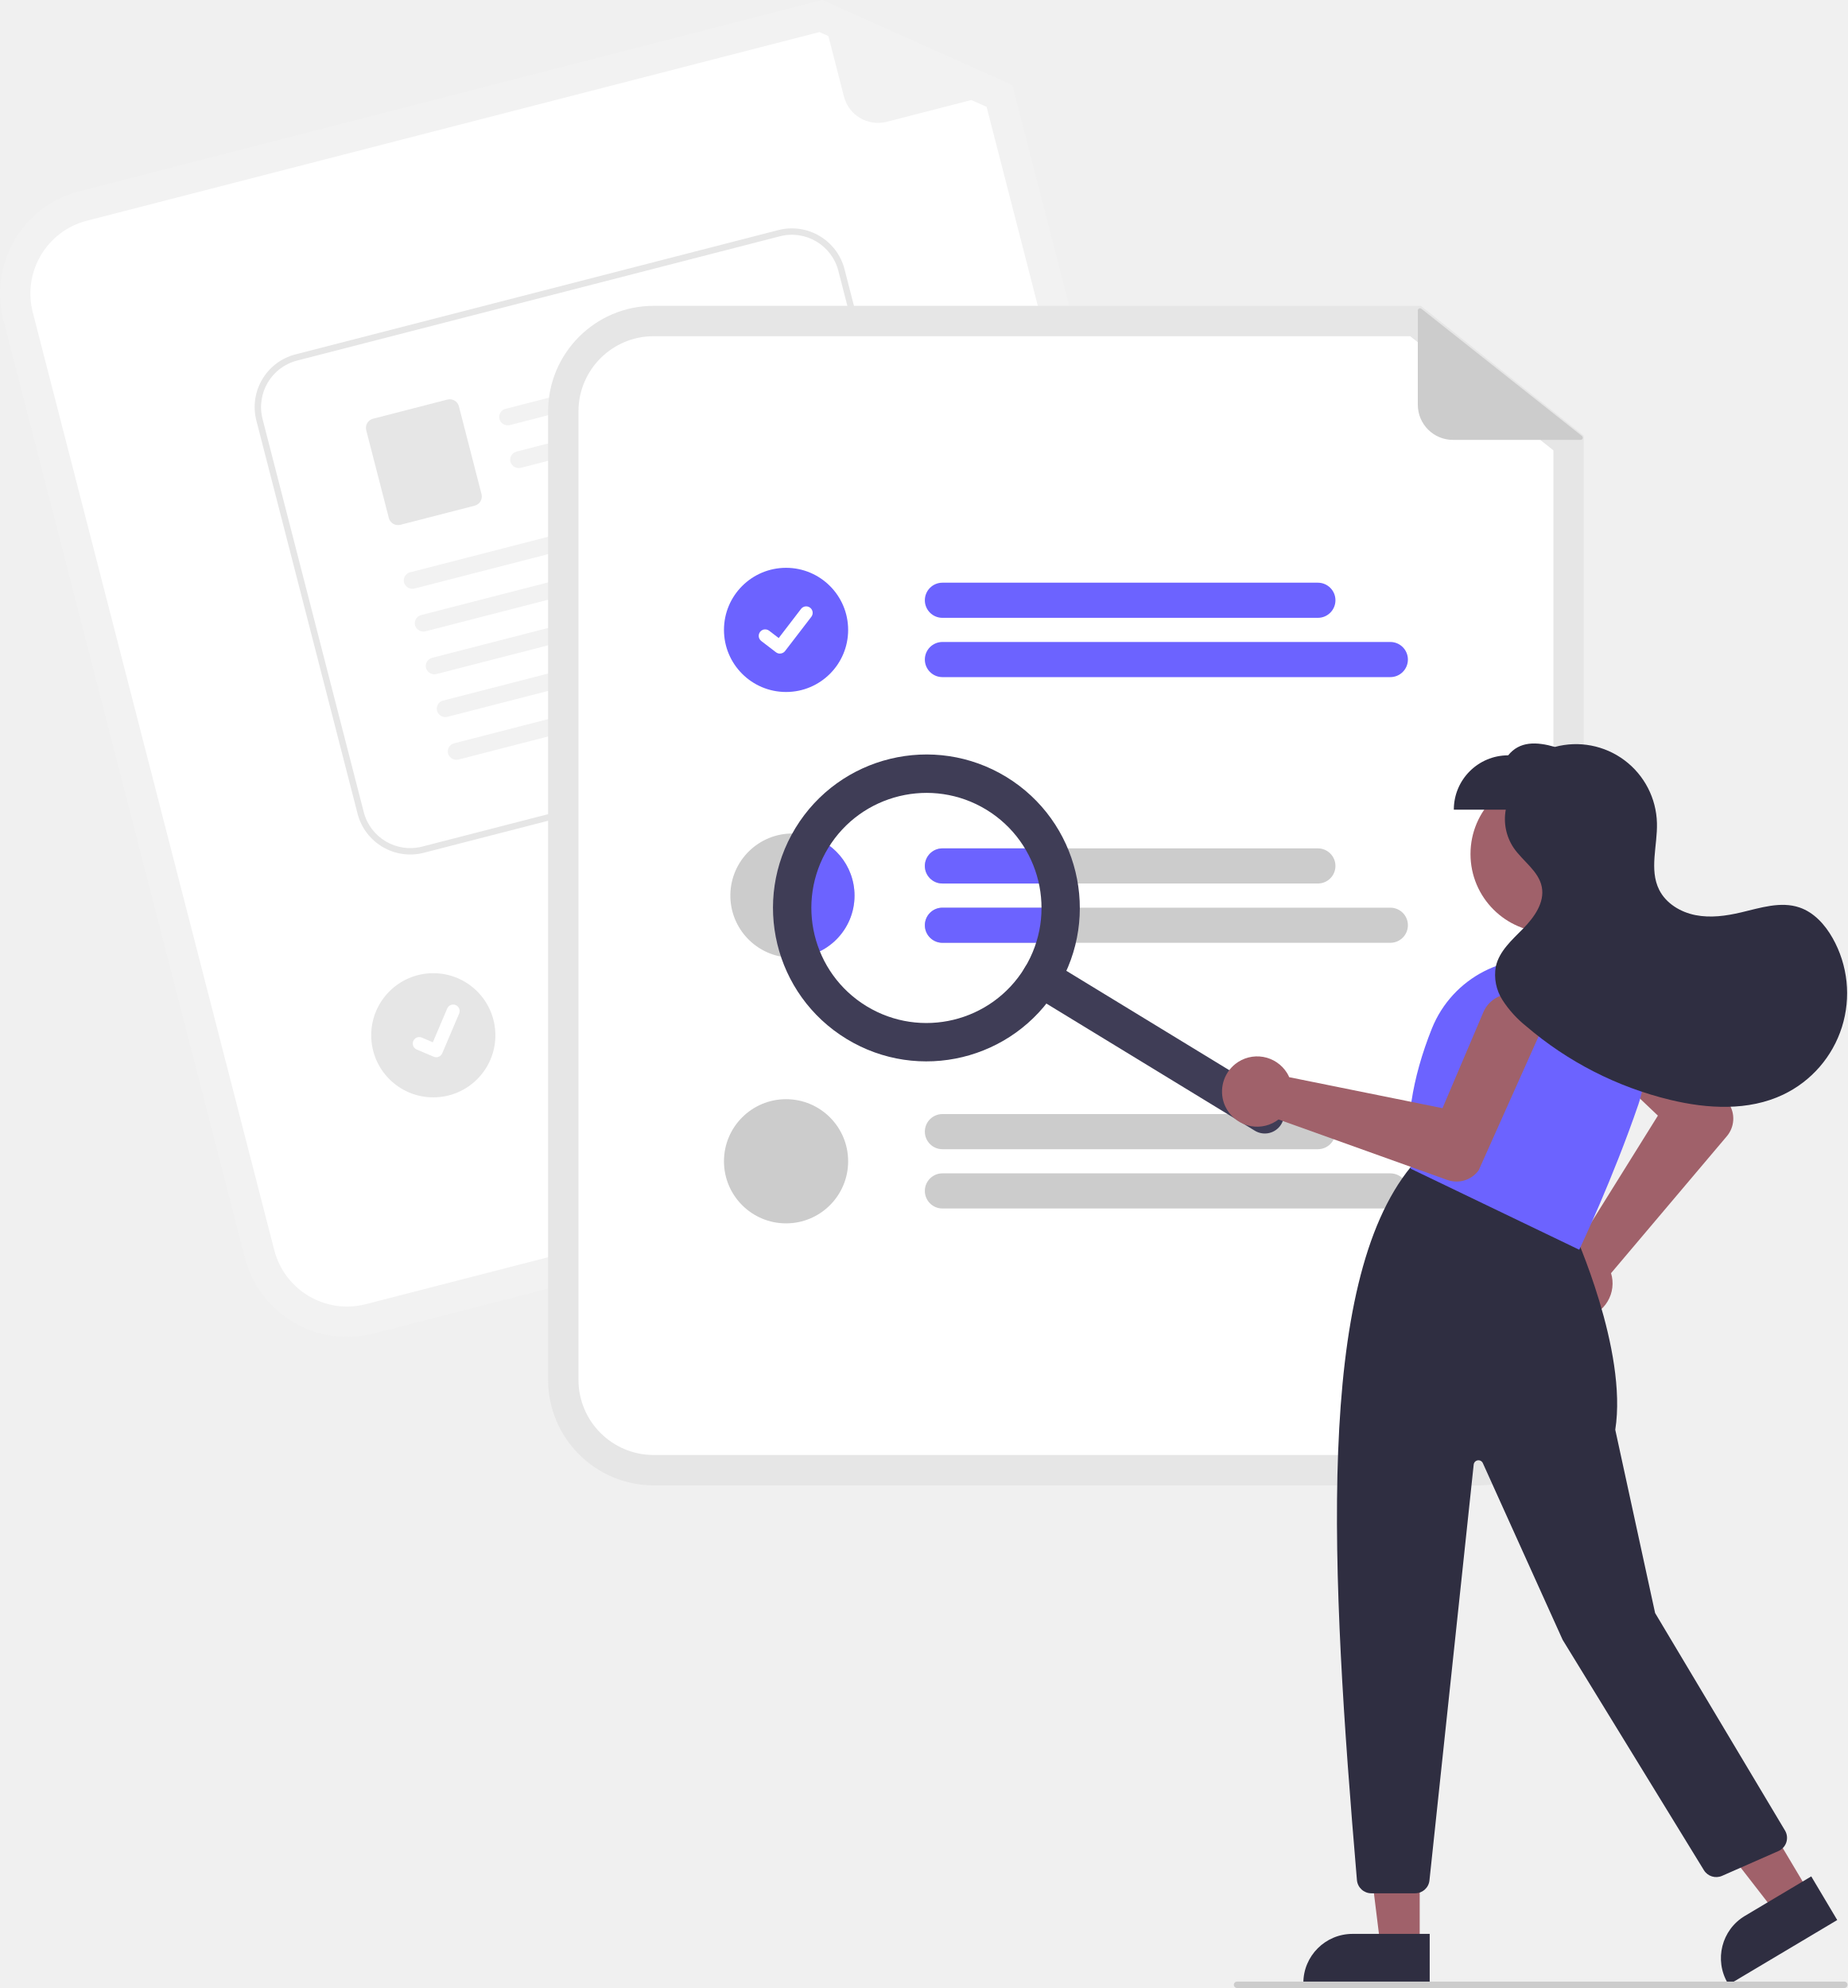
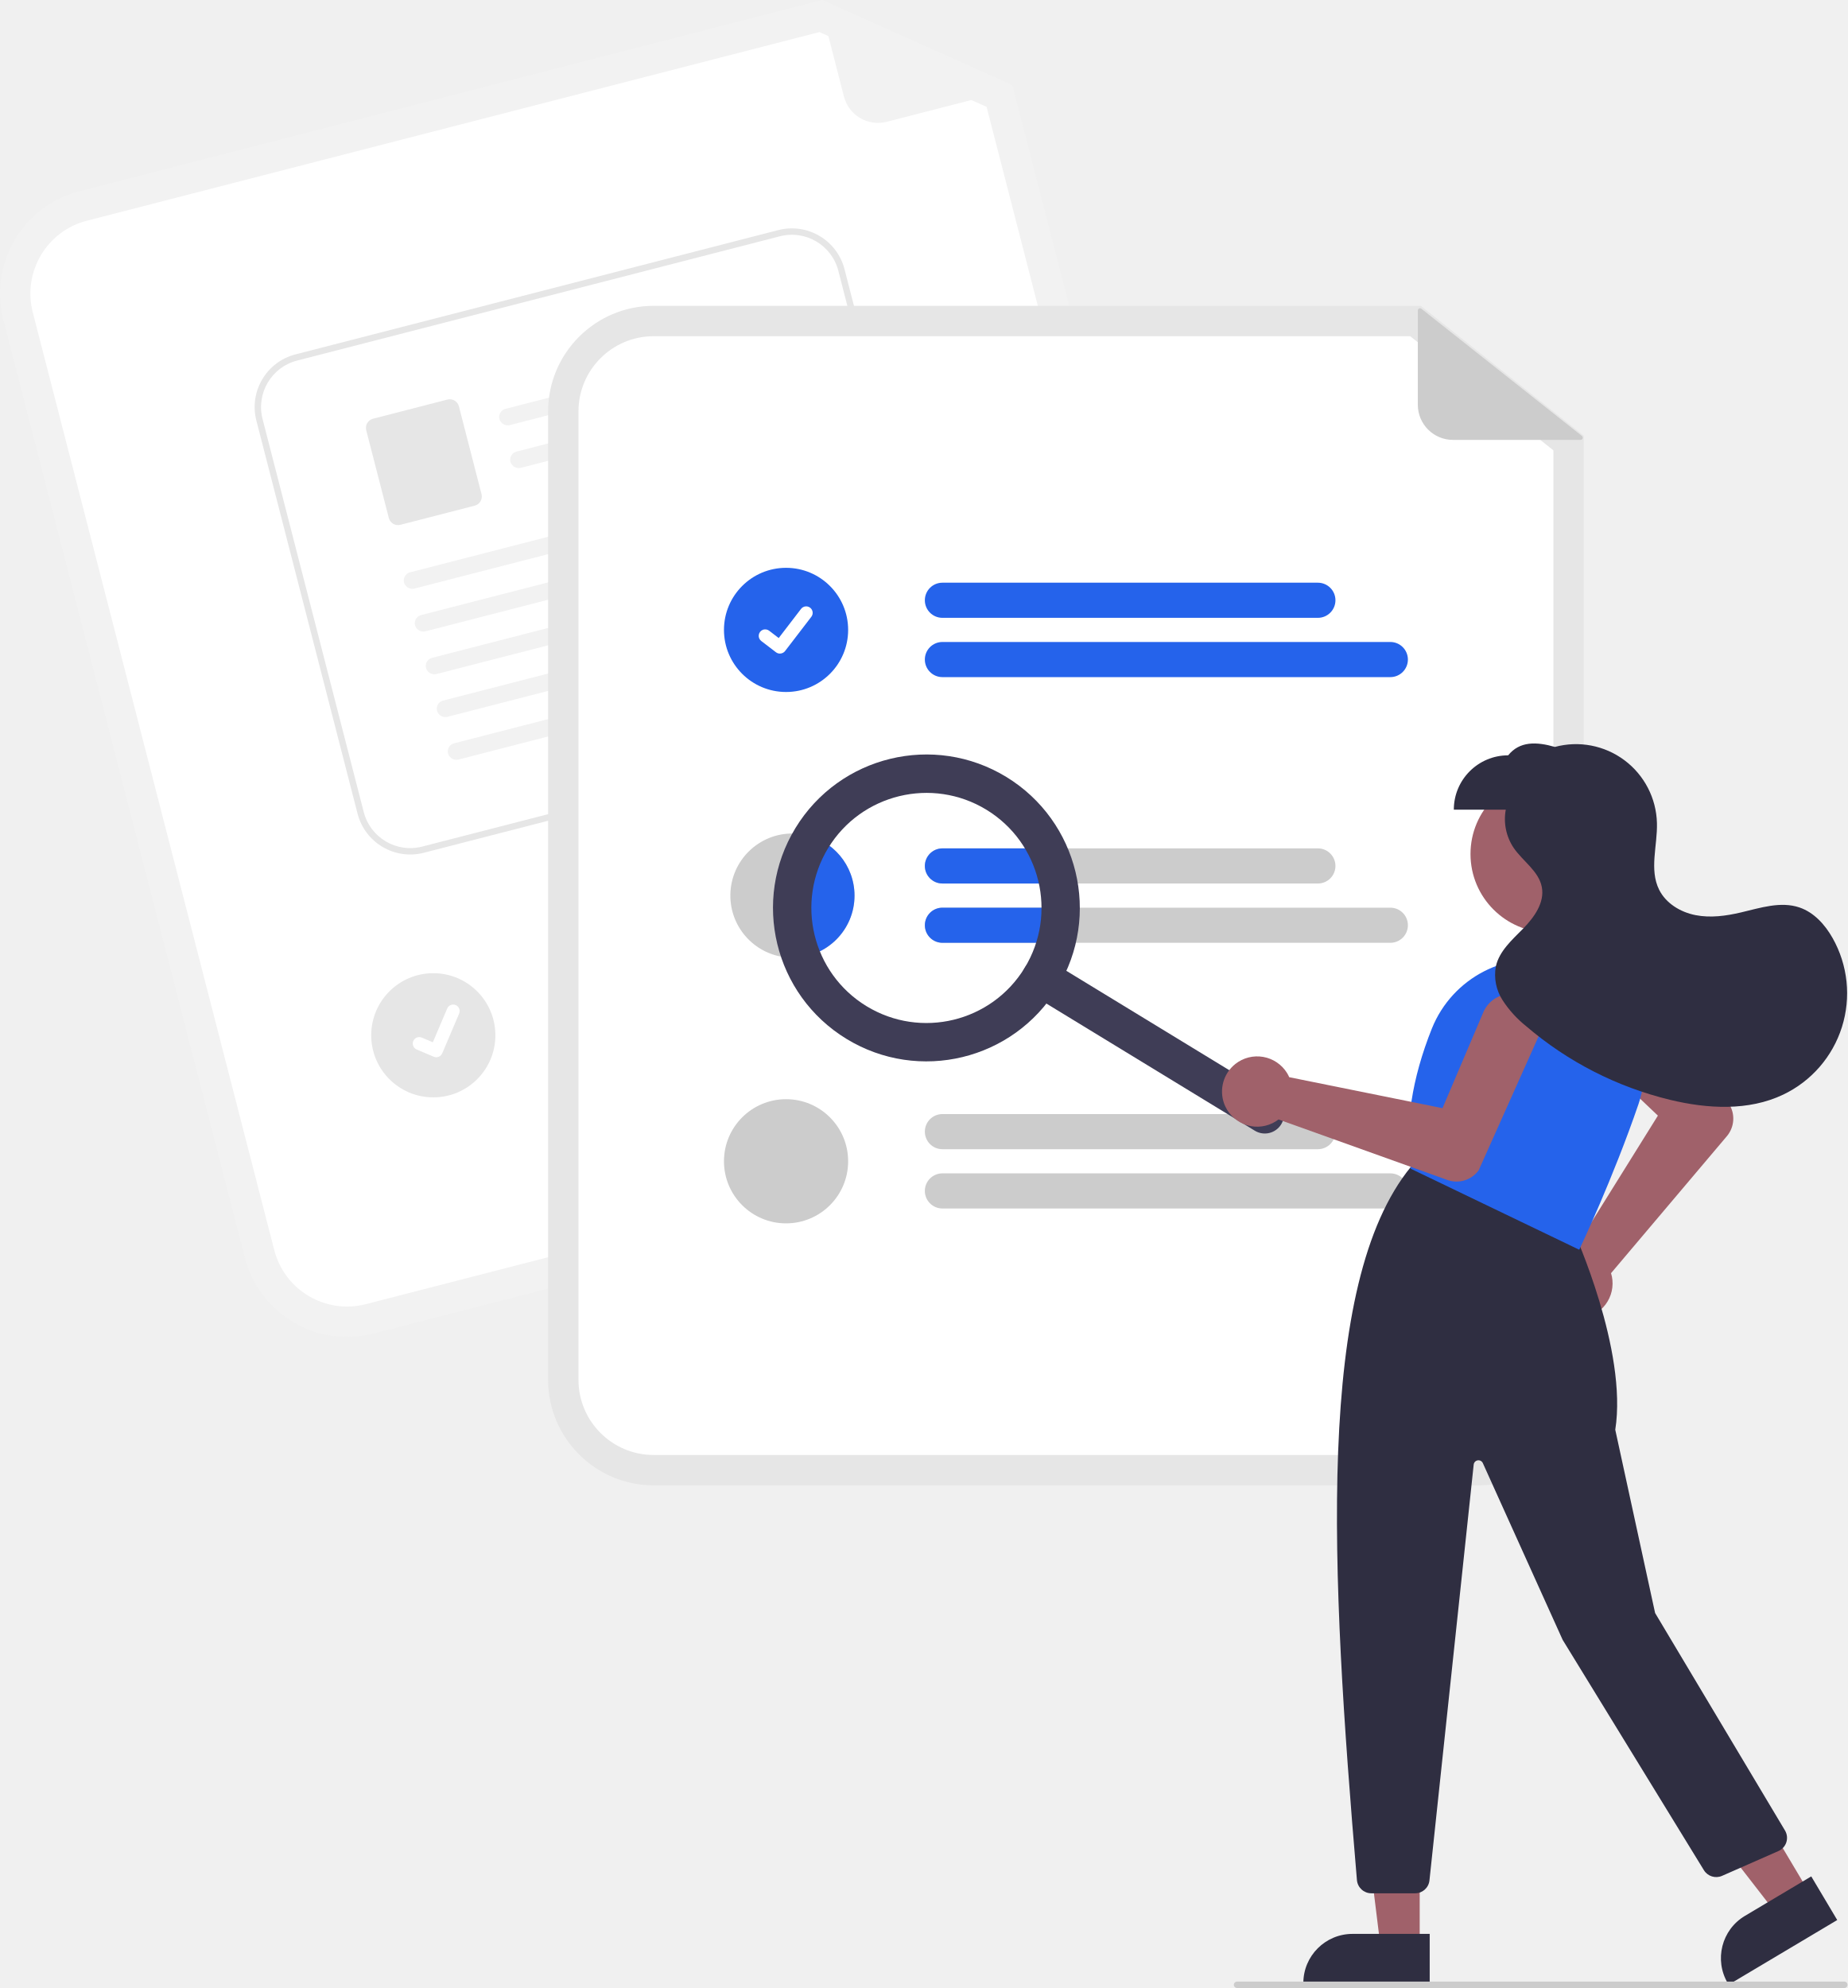
<svg xmlns="http://www.w3.org/2000/svg" width="578.001" height="621.926" viewBox="0 0 578.001 621.926" role="img" artist="Katerina Limpitsouni" source="https://undraw.co/">
  <path d="M677.642,491.897l-249.849,64.339a33.037,33.037,0,0,1-40.187-23.728L312.046,239.081a33.037,33.037,0,0,1,23.728-40.187l232.444-59.857L627.712,165.671l73.658,286.039A33.037,33.037,0,0,1,677.642,491.897Z" transform="translate(-310.9993 -139.0372)" fill="#f2f2f2" />
  <path d="M338.143,208.094a23.527,23.527,0,0,0-16.897,28.618l75.561,293.427a23.527,23.527,0,0,0,28.618,16.897l249.849-64.339a23.527,23.527,0,0,0,16.897-28.618l-72.517-281.607-52.285-23.406Z" transform="translate(-310.9993 -139.0372)" fill="#fff" />
  <path d="M627.077,167.185l-38.667,9.957a10.991,10.991,0,0,1-13.384-7.903L567.671,140.68a.687.687,0,0,1,.944-.799l58.57,26.011A.687.687,0,0,1,627.077,167.185Z" transform="translate(-310.9993 -139.0372)" fill="#f2f2f2" />
  <path d="M606.734,417.765,492.982,447.058a5.495,5.495,0,0,1-2.741-10.644L603.994,407.122a5.495,5.495,0,1,1,2.741,10.644Z" transform="translate(-310.9993 -139.0372)" fill="#ccc" />
  <path d="M633.312,430.073l-135.705,34.946A5.495,5.495,0,0,1,494.866,454.375l135.705-34.946a5.495,5.495,0,0,1,2.741,10.644Z" transform="translate(-310.9993 -139.0372)" fill="#ccc" />
  <circle id="a597741b-ffcf-4aba-98b0-6652ef5d57c9" data-name="Ellipse 44" cx="135.555" cy="323.878" r="19.423" fill="#e6e6e6" />
  <path d="M594.639,366.934,443.564,405.823A17.019,17.019,0,0,1,422.863,393.597l-31.66-122.99a17.019,17.019,0,0,1,12.225-20.701l151.075-38.889a17.019,17.019,0,0,1,20.701,12.225l31.66,122.99A17.019,17.019,0,0,1,594.639,366.934Z" transform="translate(-310.9993 -139.0372)" fill="#fff" />
  <path d="M594.639,366.934,443.564,405.823A17.019,17.019,0,0,1,422.863,393.597l-31.66-122.99a17.019,17.019,0,0,1,12.225-20.701l151.075-38.889a17.019,17.019,0,0,1,20.701,12.225l31.66,122.99A17.019,17.019,0,0,1,594.639,366.934ZM403.927,251.842a15.017,15.017,0,0,0-10.787,18.266l31.66,122.99a15.017,15.017,0,0,0,18.266,10.787l151.075-38.889a15.017,15.017,0,0,0,10.787-18.266L573.268,223.74a15.017,15.017,0,0,0-18.266-10.787Z" transform="translate(-310.9993 -139.0372)" fill="#e6e6e6" />
-   <path id="b056fd3f-f1a0-44f0-b006-deff0bee637d-765" data-name="Path 411" d="M546.839,252.371l-76.246,19.627a2.731,2.731,0,0,1-3.308-1.719,2.631,2.631,0,0,1,1.853-3.339l77.613-19.979c3.135,1.589,2.31,4.838.087,5.41Z" transform="translate(-310.9993 -139.0372)" fill="#f2f2f2" />
-   <path id="f1ea6668-a825-428d-96fe-a2c4e1b5a672-766" data-name="Path 412" d="M550.282,265.745l-76.246,19.627A2.731,2.731,0,0,1,470.728,283.653a2.631,2.631,0,0,1,1.853-3.339l77.613-19.979c3.135,1.589,2.31,4.838.087,5.41Z" transform="translate(-310.9993 -139.0372)" fill="#f2f2f2" />
-   <path id="ee9aa382-a9c9-40d0-8ed3-22ec2dd616d6-767" data-name="Path 413" d="M459.514,297.229l-23.269,5.99a2.962,2.962,0,0,1-3.603-2.128l-7.069-27.46a2.962,2.962,0,0,1,2.128-3.603l23.269-5.99a2.963,2.963,0,0,1,3.603,2.128l7.069,27.46a2.962,2.962,0,0,1-2.128,3.603Z" transform="translate(-310.9993 -139.0372)" fill="#e6e6e6" />
-   <path id="be954d2b-d8b8-4d26-80a0-a319e99a4b10-768" data-name="Path 414" d="M557.109,293.185,440.744,323.139a2.731,2.731,0,0,1-3.308-1.719,2.631,2.631,0,0,1,1.853-3.339L557.022,287.775c3.135,1.589,2.31,4.838.087,5.41Z" transform="translate(-310.9993 -139.0372)" fill="#f2f2f2" />
-   <path id="baaae9e4-1b4d-40c2-8a9d-f2abb078b489-769" data-name="Path 415" d="M560.553,306.563,444.188,336.517a2.731,2.731,0,0,1-3.308-1.719,2.631,2.631,0,0,1,1.853-3.339l117.733-30.306c3.135,1.589,2.31,4.838.087,5.41Z" transform="translate(-310.9993 -139.0372)" fill="#f2f2f2" />
-   <path id="a91bf4c9-37f6-4391-92ed-1882bd0ce21c-770" data-name="Path 416" d="M563.994,319.932,447.63,349.886a2.731,2.731,0,0,1-3.308-1.719,2.631,2.631,0,0,1,1.853-3.339l117.733-30.306c3.135,1.589,2.31,4.838.087,5.41Z" transform="translate(-310.9993 -139.0372)" fill="#f2f2f2" />
-   <path id="efb98e07-468b-4c85-9a64-ee4cc5493d6f-771" data-name="Path 417" d="M567.438,333.309,451.073,363.263a2.731,2.731,0,0,1-3.308-1.719,2.631,2.631,0,0,1,1.853-3.339L567.351,327.899c3.135,1.589,2.31,4.838.087,5.41Z" transform="translate(-310.9993 -139.0372)" fill="#f2f2f2" />
-   <path id="aeb1db98-32e5-40b8-ab89-fdad6a3263dc-772" data-name="Path 418" d="M570.879,346.679,454.515,376.633a2.731,2.731,0,0,1-3.308-1.719,2.631,2.631,0,0,1,1.853-3.339l117.733-30.306c3.135,1.589,2.31,4.838.087,5.41Z" transform="translate(-310.9993 -139.0372)" fill="#f2f2f2" />
-   <path id="be265de5-288f-49a7-867d-c42e7cdbf4db-773" data-name="Path 395" d="M447.987,469.723a2.014,2.014,0,0,1-1.274-.088l-.025-.01L441.397,467.382a2.029,2.029,0,1,1,1.587-3.734l3.429,1.458,4.493-10.569a2.028,2.028,0,0,1,2.659-1.073l.001 0-.027.069.028-.069a2.03,2.03,0,0,1,1.072,2.66l-5.286,12.427a2.029,2.029,0,0,1-1.365,1.168Z" transform="translate(-310.9993 -139.0372)" fill="#fff" />
+   <path id="b056fd3f-f1a0-44f0-b006-deff0bee637d-1310" data-name="Path 411" d="M546.839,252.371l-76.246,19.627a2.731,2.731,0,0,1-3.308-1.719,2.631,2.631,0,0,1,1.853-3.339l77.613-19.979c3.135,1.589,2.31,4.838.087,5.41Z" transform="translate(-310.9993 -139.0372)" fill="#f2f2f2" />
+   <path id="f1ea6668-a825-428d-96fe-a2c4e1b5a672-1311" data-name="Path 412" d="M550.282,265.745l-76.246,19.627A2.731,2.731,0,0,1,470.728,283.653a2.631,2.631,0,0,1,1.853-3.339l77.613-19.979c3.135,1.589,2.31,4.838.087,5.41Z" transform="translate(-310.9993 -139.0372)" fill="#f2f2f2" />
+   <path id="ee9aa382-a9c9-40d0-8ed3-22ec2dd616d6-1312" data-name="Path 413" d="M459.514,297.229l-23.269,5.99a2.962,2.962,0,0,1-3.603-2.128l-7.069-27.46a2.962,2.962,0,0,1,2.128-3.603l23.269-5.99a2.963,2.963,0,0,1,3.603,2.128l7.069,27.46a2.962,2.962,0,0,1-2.128,3.603Z" transform="translate(-310.9993 -139.0372)" fill="#e6e6e6" />
+   <path id="be954d2b-d8b8-4d26-80a0-a319e99a4b10-1313" data-name="Path 414" d="M557.109,293.185,440.744,323.139a2.731,2.731,0,0,1-3.308-1.719,2.631,2.631,0,0,1,1.853-3.339L557.022,287.775c3.135,1.589,2.31,4.838.087,5.41Z" transform="translate(-310.9993 -139.0372)" fill="#f2f2f2" />
+   <path id="baaae9e4-1b4d-40c2-8a9d-f2abb078b489-1314" data-name="Path 415" d="M560.553,306.563,444.188,336.517a2.731,2.731,0,0,1-3.308-1.719,2.631,2.631,0,0,1,1.853-3.339l117.733-30.306c3.135,1.589,2.31,4.838.087,5.41Z" transform="translate(-310.9993 -139.0372)" fill="#f2f2f2" />
+   <path id="a91bf4c9-37f6-4391-92ed-1882bd0ce21c-1315" data-name="Path 416" d="M563.994,319.932,447.63,349.886a2.731,2.731,0,0,1-3.308-1.719,2.631,2.631,0,0,1,1.853-3.339l117.733-30.306c3.135,1.589,2.31,4.838.087,5.41Z" transform="translate(-310.9993 -139.0372)" fill="#f2f2f2" />
+   <path id="efb98e07-468b-4c85-9a64-ee4cc5493d6f-1316" data-name="Path 417" d="M567.438,333.309,451.073,363.263a2.731,2.731,0,0,1-3.308-1.719,2.631,2.631,0,0,1,1.853-3.339L567.351,327.899c3.135,1.589,2.31,4.838.087,5.41Z" transform="translate(-310.9993 -139.0372)" fill="#f2f2f2" />
+   <path id="aeb1db98-32e5-40b8-ab89-fdad6a3263dc-1317" data-name="Path 418" d="M570.879,346.679,454.515,376.633a2.731,2.731,0,0,1-3.308-1.719,2.631,2.631,0,0,1,1.853-3.339l117.733-30.306c3.135,1.589,2.31,4.838.087,5.41Z" transform="translate(-310.9993 -139.0372)" fill="#f2f2f2" />
+   <path id="be265de5-288f-49a7-867d-c42e7cdbf4db-1318" data-name="Path 395" d="M447.987,469.723a2.014,2.014,0,0,1-1.274-.088l-.025-.01L441.397,467.382a2.029,2.029,0,1,1,1.587-3.734l3.429,1.458,4.493-10.569a2.028,2.028,0,0,1,2.659-1.073l.001 0-.027.069.028-.069a2.03,2.03,0,0,1,1.072,2.66l-5.286,12.427a2.029,2.029,0,0,1-1.365,1.168Z" transform="translate(-310.9993 -139.0372)" fill="#fff" />
  <path d="M773.475,603.715h-258a33.037,33.037,0,0,1-33-33v-303a33.037,33.037,0,0,1,33-33H755.501l50.973,40.629V570.715A33.037,33.037,0,0,1,773.475,603.715Z" transform="translate(-310.9993 -139.0372)" fill="#e6e6e6" />
  <path d="M515.474,244.215a23.527,23.527,0,0,0-23.5,23.5v303a23.527,23.527,0,0,0,23.5,23.5h258a23.527,23.527,0,0,0,23.5-23.5V279.92l-44.796-35.706Z" transform="translate(-310.9993 -139.0372)" fill="#fff" />
-   <path d="M723.294,332.319H605.83a5.495,5.495,0,0,1,0-10.991H723.294a5.495,5.495,0,1,1,0,10.991Z" transform="translate(-310.9993 -139.0372)" fill="#6c63ff" />
-   <path d="M745.962,350.866H605.83a5.495,5.495,0,0,1,0-10.991H745.962a5.495,5.495,0,1,1,0,10.991Z" transform="translate(-310.9993 -139.0372)" fill="#6c63ff" />
+   <path d="M723.294,332.319H605.83a5.495,5.495,0,0,1,0-10.991H723.294a5.495,5.495,0,1,1,0,10.991Z" transform="translate(-310.9993 -139.0372)" fill="#2563EB" />
+   <path d="M745.962,350.866H605.83a5.495,5.495,0,0,1,0-10.991H745.962a5.495,5.495,0,1,1,0,10.991Z" transform="translate(-310.9993 -139.0372)" fill="#2563EB" />
  <path d="M723.294,404.443h-117.46a5.495,5.495,0,1,0,0,10.99h117.46a5.495,5.495,0,0,0,0-10.99Z" transform="translate(-310.9993 -139.0372)" fill="#ccc" />
  <path d="M745.964,422.993H605.834a5.495,5.495,0,1,0,0,10.99H745.964a5.495,5.495,0,0,0,0-10.99Z" transform="translate(-310.9993 -139.0372)" fill="#ccc" />
  <path d="M723.294,498.554H605.83a5.495,5.495,0,0,1,0-10.991H723.294a5.495,5.495,0,1,1,0,10.991Z" transform="translate(-310.9993 -139.0372)" fill="#ccc" />
  <path d="M745.962,517.101H605.83a5.495,5.495,0,0,1,0-10.991H745.962a5.495,5.495,0,1,1,0,10.991Z" transform="translate(-310.9993 -139.0372)" fill="#ccc" />
-   <circle id="abdb8e2f-a218-463c-85f4-c869fef49971" data-name="Ellipse 44" cx="245.916" cy="197.06" r="19.423" fill="#6c63ff" />
-   <path id="ba7dbbd6-0052-44b1-a552-47a8298b8d3e-774" data-name="Path 395" d="M554.99,343.506a2.014,2.014,0,0,1-1.212-.403l-.022-.016-4.565-3.492a2.029,2.029,0,1,1,2.468-3.22l2.957,2.267,6.987-9.115a2.028,2.028,0,0,1,2.843-.376l.001 0-.043.06.045-.06a2.03,2.03,0,0,1,.375,2.843l-8.218,10.716a2.029,2.029,0,0,1-1.613.791Z" transform="translate(-310.9993 -139.0372)" fill="#fff" />
+   <circle id="abdb8e2f-a218-463c-85f4-c869fef49971" data-name="Ellipse 44" cx="245.916" cy="197.06" r="19.423" fill="#2563EB" />
+   <path id="ba7dbbd6-0052-44b1-a552-47a8298b8d3e-1319" data-name="Path 395" d="M554.99,343.506a2.014,2.014,0,0,1-1.212-.403l-.022-.016-4.565-3.492a2.029,2.029,0,1,1,2.468-3.22l2.957,2.267,6.987-9.115a2.028,2.028,0,0,1,2.843-.376l.001 0-.043.06.045-.06a2.03,2.03,0,0,1,.375,2.843l-8.218,10.716a2.029,2.029,0,0,1-1.613.791Z" transform="translate(-310.9993 -139.0372)" fill="#fff" />
  <path d="M578.334,419.213a19.423,19.423,0,0,1-19.42,19.43,4.176,4.176,0,0,1-.5-.02,19.422,19.422,0,1,1,19.92-19.41Z" transform="translate(-310.9993 -139.0372)" fill="#ccc" />
  <circle id="e4a71040-498e-4958-ad41-c2d79154b8f7" data-name="Ellipse 44" cx="245.916" cy="363.295" r="19.423" fill="#ccc" />
  <path d="M805.482,276.651h-39.929a10.991,10.991,0,0,1-10.991-10.991v-29.491a.687.687,0,0,1,1.113-.538l50.233,39.795A.687.687,0,0,1,805.482,276.651Z" transform="translate(-310.9993 -139.0372)" fill="#ccc" />
-   <path d="M578.334,419.213a19.423,19.423,0,0,1-19.42,19.43,4.176,4.176,0,0,1-.5-.02,42.051,42.051,0,0,1,3.77-38.56A19.433,19.433,0,0,1,578.334,419.213Z" transform="translate(-310.9993 -139.0372)" fill="#6c63ff" />
-   <path d="M600.334,409.943a5.51,5.51,0,0,1,5.5-5.5h29.27a41.573,41.573,0,0,1,3.61,10.99H605.834A5.501,5.501,0,0,1,600.334,409.943Z" transform="translate(-310.9993 -139.0372)" fill="#6c63ff" />
-   <path d="M639.394,422.993a41.924,41.924,0,0,1-1.46,10.99h-32.1a5.495,5.495,0,1,1,0-10.99Z" transform="translate(-310.9993 -139.0372)" fill="#6c63ff" />
+   <path d="M578.334,419.213a19.423,19.423,0,0,1-19.42,19.43,4.176,4.176,0,0,1-.5-.02,42.051,42.051,0,0,1,3.77-38.56A19.433,19.433,0,0,1,578.334,419.213Z" transform="translate(-310.9993 -139.0372)" fill="#2563EB" />
+   <path d="M600.334,409.943a5.51,5.51,0,0,1,5.5-5.5h29.27a41.573,41.573,0,0,1,3.61,10.99H605.834A5.501,5.501,0,0,1,600.334,409.943Z" transform="translate(-310.9993 -139.0372)" fill="#2563EB" />
+   <path d="M639.394,422.993a41.924,41.924,0,0,1-1.46,10.99h-32.1a5.495,5.495,0,1,1,0-10.99Z" transform="translate(-310.9993 -139.0372)" fill="#2563EB" />
  <path d="M711.816,490.77a6,6,0,0,1-8.247,1.998l-70.005-42.7a6,6,0,0,1,6.249-10.245l70.005,42.7A6,6,0,0,1,711.816,490.77Z" transform="translate(-310.9993 -139.0372)" fill="#3f3d56" />
  <path d="M641.811,448.07a48,48,0,1,1-15.983-65.974A48.054,48.054,0,0,1,641.811,448.07Zm-71.712-43.742a36,36,0,1,0,49.48-11.987A36.041,36.041,0,0,0,570.099,404.328Z" transform="translate(-310.9993 -139.0372)" fill="#3f3d56" />
  <circle cx="484.603" cy="267.173" r="24.561" fill="#a0616a" />
  <path d="M794.015,543.901a11.002,11.002,0,0,1,8.323-14.151,10.468,10.468,0,0,1,1.459-.18l25.872-41.523L806.036,465.58a9.432,9.432,0,1,1,13.121-13.553L851.786,484.201l.066.08a8.545,8.545,0,0,1-.594,10.185l-36.25,42.873a10.301,10.301,0,0,1,.27,1.046,11.003,11.003,0,0,1-9.875,13.116q-.468.041-.932.041A11.037,11.037,0,0,1,794.015,543.901Z" transform="translate(-310.9993 -139.0372)" fill="#a0616a" />
  <polygon points="444.151 609.001 431.891 609 426.059 561.712 444.153 561.713 444.151 609.001" fill="#a0616a" />
  <path d="M758.277,759.922l-39.531-.001v-.5a15.386,15.386,0,0,1,15.386-15.386h.001l24.144.001Z" transform="translate(-310.9993 -139.0372)" fill="#2f2e41" />
  <polygon points="566.007 592.05 555.473 598.322 526.268 560.676 541.815 551.419 566.007 592.05" fill="#a0616a" />
  <path d="M885.772,739.699l-33.966,20.223-.256-.43a15.386,15.386,0,0,1,5.348-21.092l.001-.001,20.745-12.352Z" transform="translate(-310.9993 -139.0372)" fill="#2f2e41" />
  <path d="M735.512,727.213c-8.213-96.706-13.099-186.545,16.924-223.193l.232-.284,50.526,20.211.083.181c.17.371,16.974,37.333,13.054,62.194L828.794,643.649l40.636,68.041A4.501,4.501,0,0,1,867.379,718.118l-17.659,7.77a4.521,4.521,0,0,1-5.648-1.766l-44.204-72.08-24.968-55.286a1.5,1.5,0,0,0-2.859.459L758.201,727.311a4.492,4.492,0,0,1-4.475,4.024H739.998A4.53,4.53,0,0,1,735.512,727.213Z" transform="translate(-310.9993 -139.0372)" fill="#2f2e41" />
-   <path d="M752.606,504.786l-.241-.115-.038-.265c-1.887-13.21.347-27.888,6.64-43.625a34.636,34.636,0,0,1,40.202-20.743h0a34.594,34.594,0,0,1,22.061,16.964,34.221,34.221,0,0,1,2.373,27.425c-7.934,23.2-18.226,44.907-18.329,45.124l-.216.453Z" transform="translate(-310.9993 -139.0372)" fill="#6c63ff" />
+   <path d="M752.606,504.786l-.241-.115-.038-.265c-1.887-13.21.347-27.888,6.64-43.625a34.636,34.636,0,0,1,40.202-20.743h0a34.594,34.594,0,0,1,22.061,16.964,34.221,34.221,0,0,1,2.373,27.425c-7.934,23.2-18.226,44.907-18.329,45.124l-.216.453Z" transform="translate(-310.9993 -139.0372)" fill="#2563EB" />
  <path d="M697.48,471.883A11.002,11.002,0,0,1,713.65,474.722a10.469,10.469,0,0,1,.679,1.304l47.954,9.692,12.768-30.004a9.432,9.432,0,1,1,17.289,7.544l-18.71,41.83-.052.09a8.545,8.545,0,0,1-9.748,3.01L710.978,489.247a10.303,10.303,0,0,1-.885.619,11.003,11.003,0,0,1-15.744-4.657q-.202-.424-.365-.859A11.037,11.037,0,0,1,697.48,471.883Z" transform="translate(-310.9993 -139.0372)" fill="#a0616a" />
  <path d="M884.331,432.512c-2.366-4.192-5.812-8.031-10.369-9.581-5.885-2.001-12.257.13-18.307,1.552-4.662,1.096-9.532,1.767-14.23.842-4.698-.925-9.23-3.659-11.368-7.944-3.145-6.304-.496-13.821-.687-20.863a25.334,25.334,0,0,0-31.923-23.811c-5.793-1.672-11.039-1.827-14.623,2.627a17,17,0,0,0-17,17h16.255a16.15,16.15,0,0,0,2.454,11.931c2.87,4.216,7.859,7.266,8.82,12.274.931,4.854-2.368,9.459-5.829,12.987-3.46,3.528-7.475,7.024-8.556,11.846a14.689,14.689,0,0,0,2.104,10.565,34.403,34.403,0,0,0,7.386,8.136,108.402,108.402,0,0,0,45.038,23.04c11.704,2.818,24.506,3.548,35.371-1.635a35.126,35.126,0,0,0,15.465-48.967Z" transform="translate(-310.9993 -139.0372)" fill="#2f2e41" />
  <path d="M888.001,760.963h-190a1,1,0,0,1,0-2h190a1,1,0,0,1,0,2Z" transform="translate(-310.9993 -139.0372)" fill="#ccc" />
</svg>
